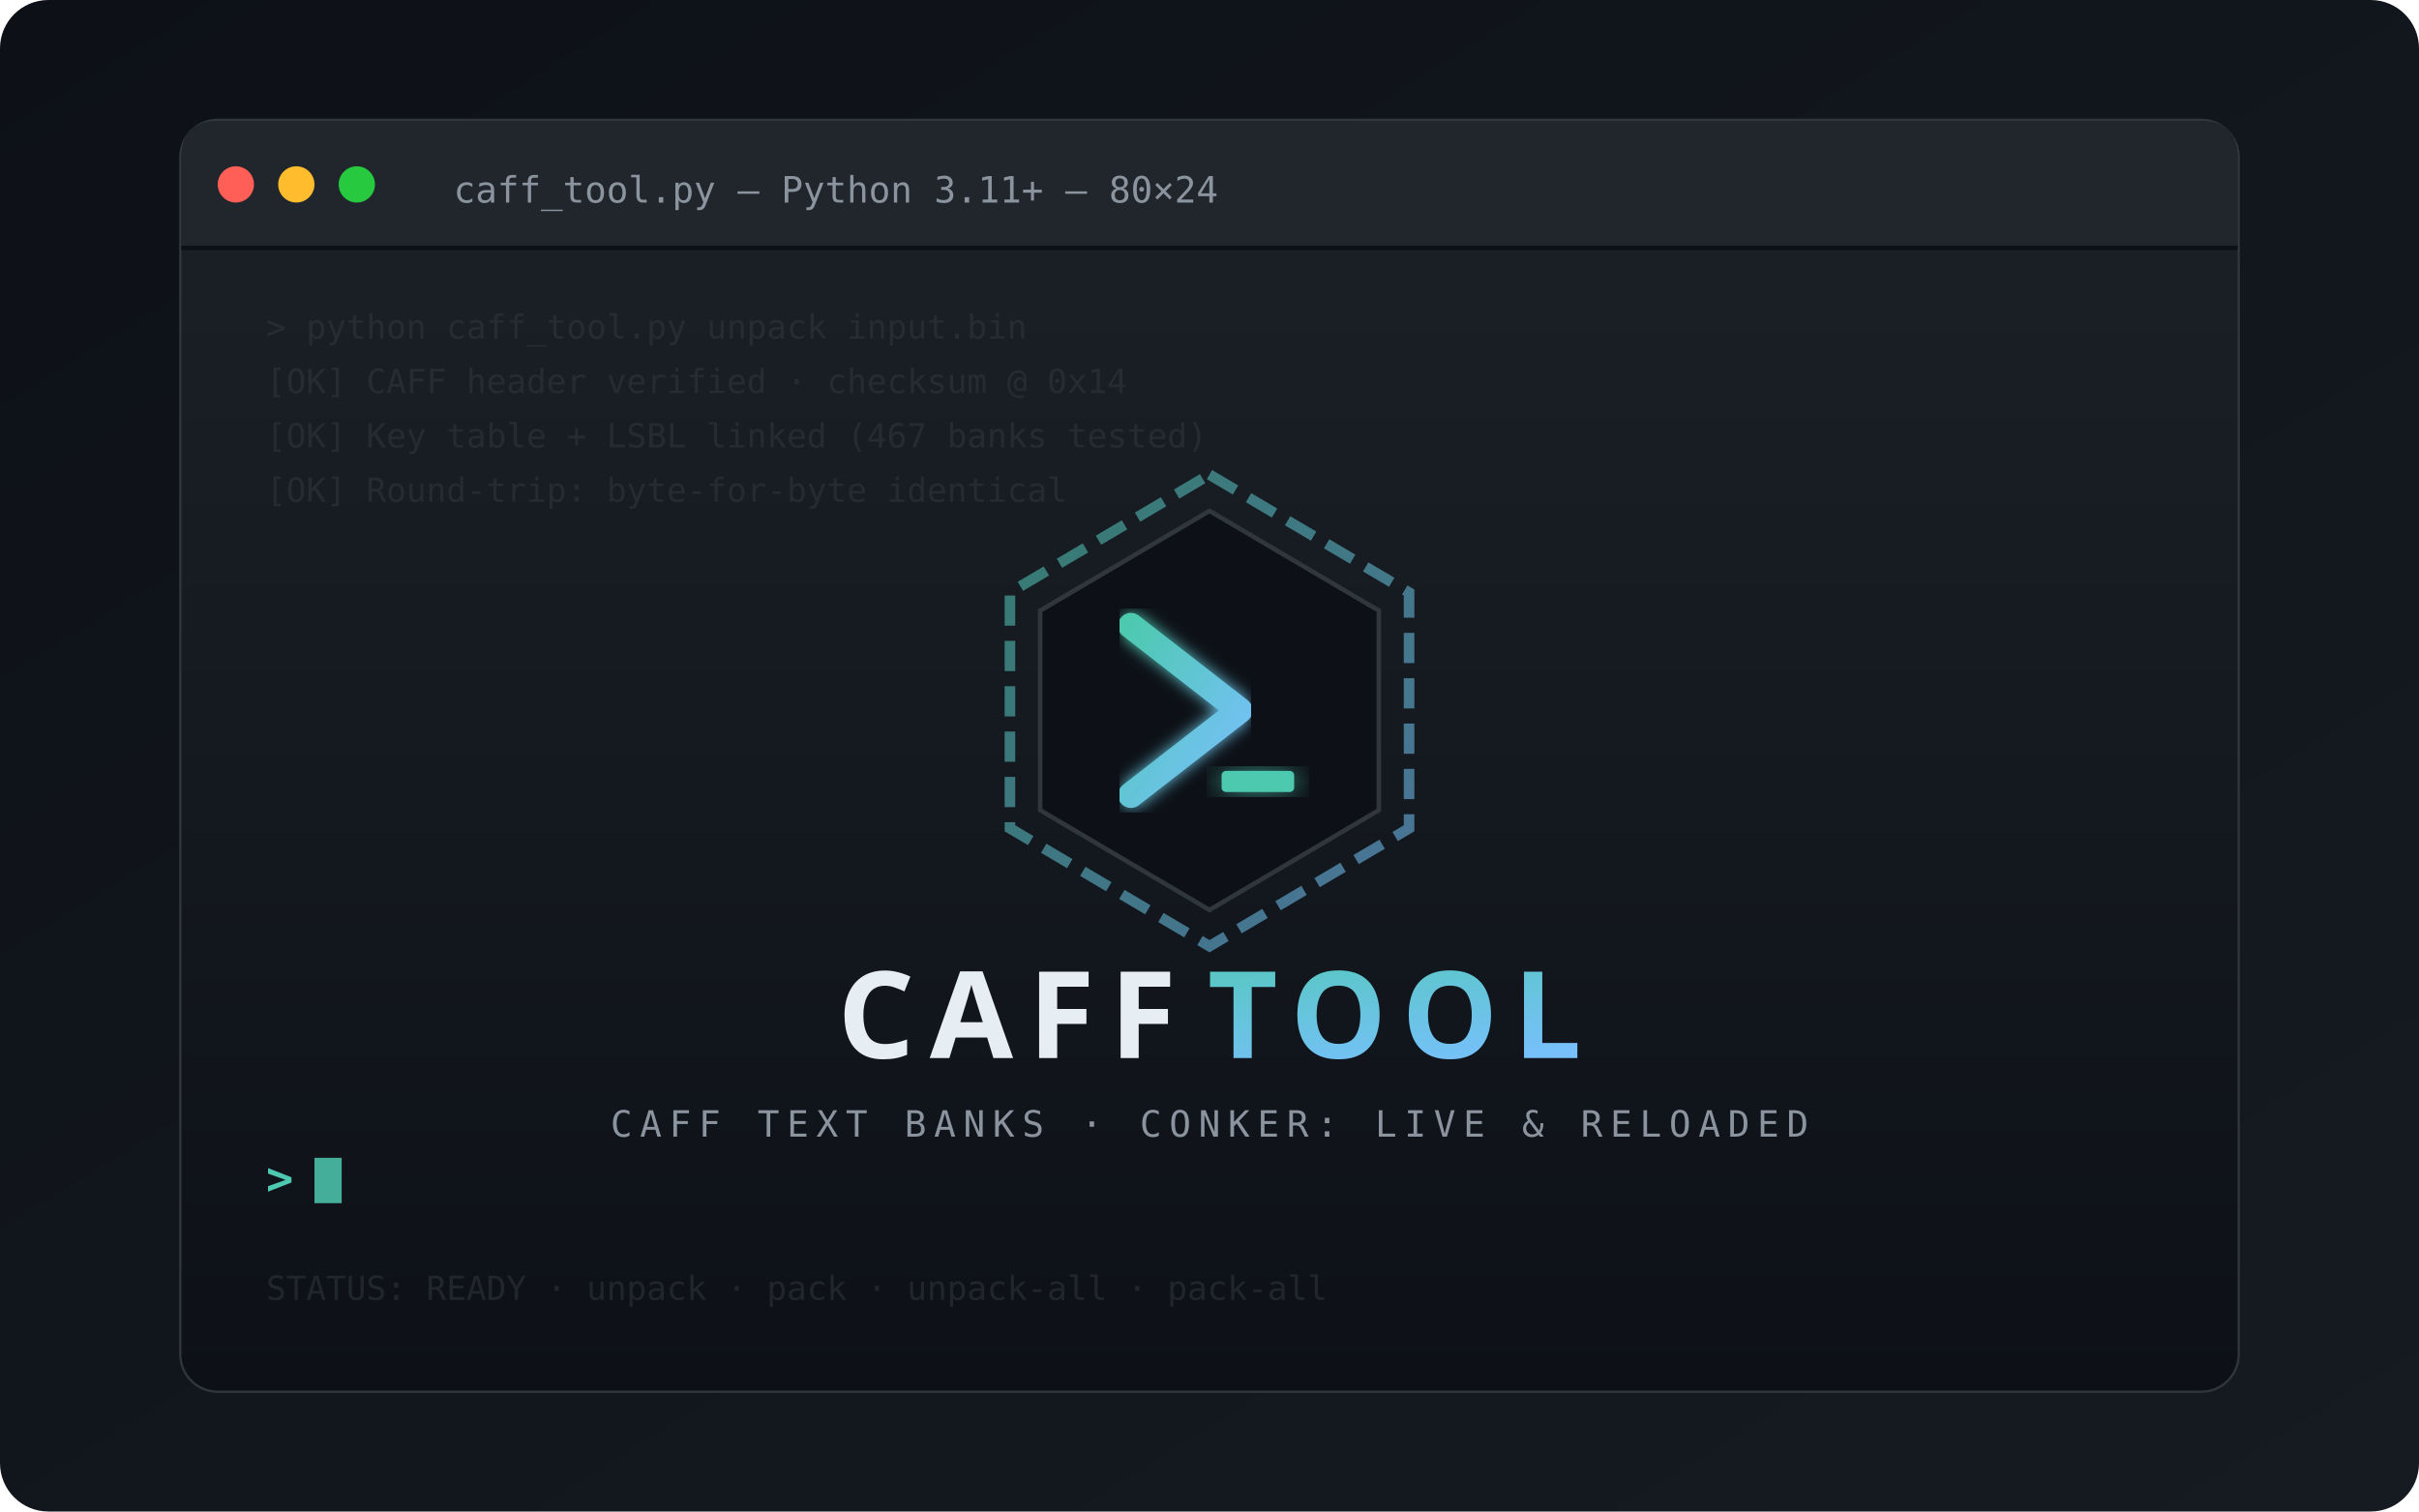
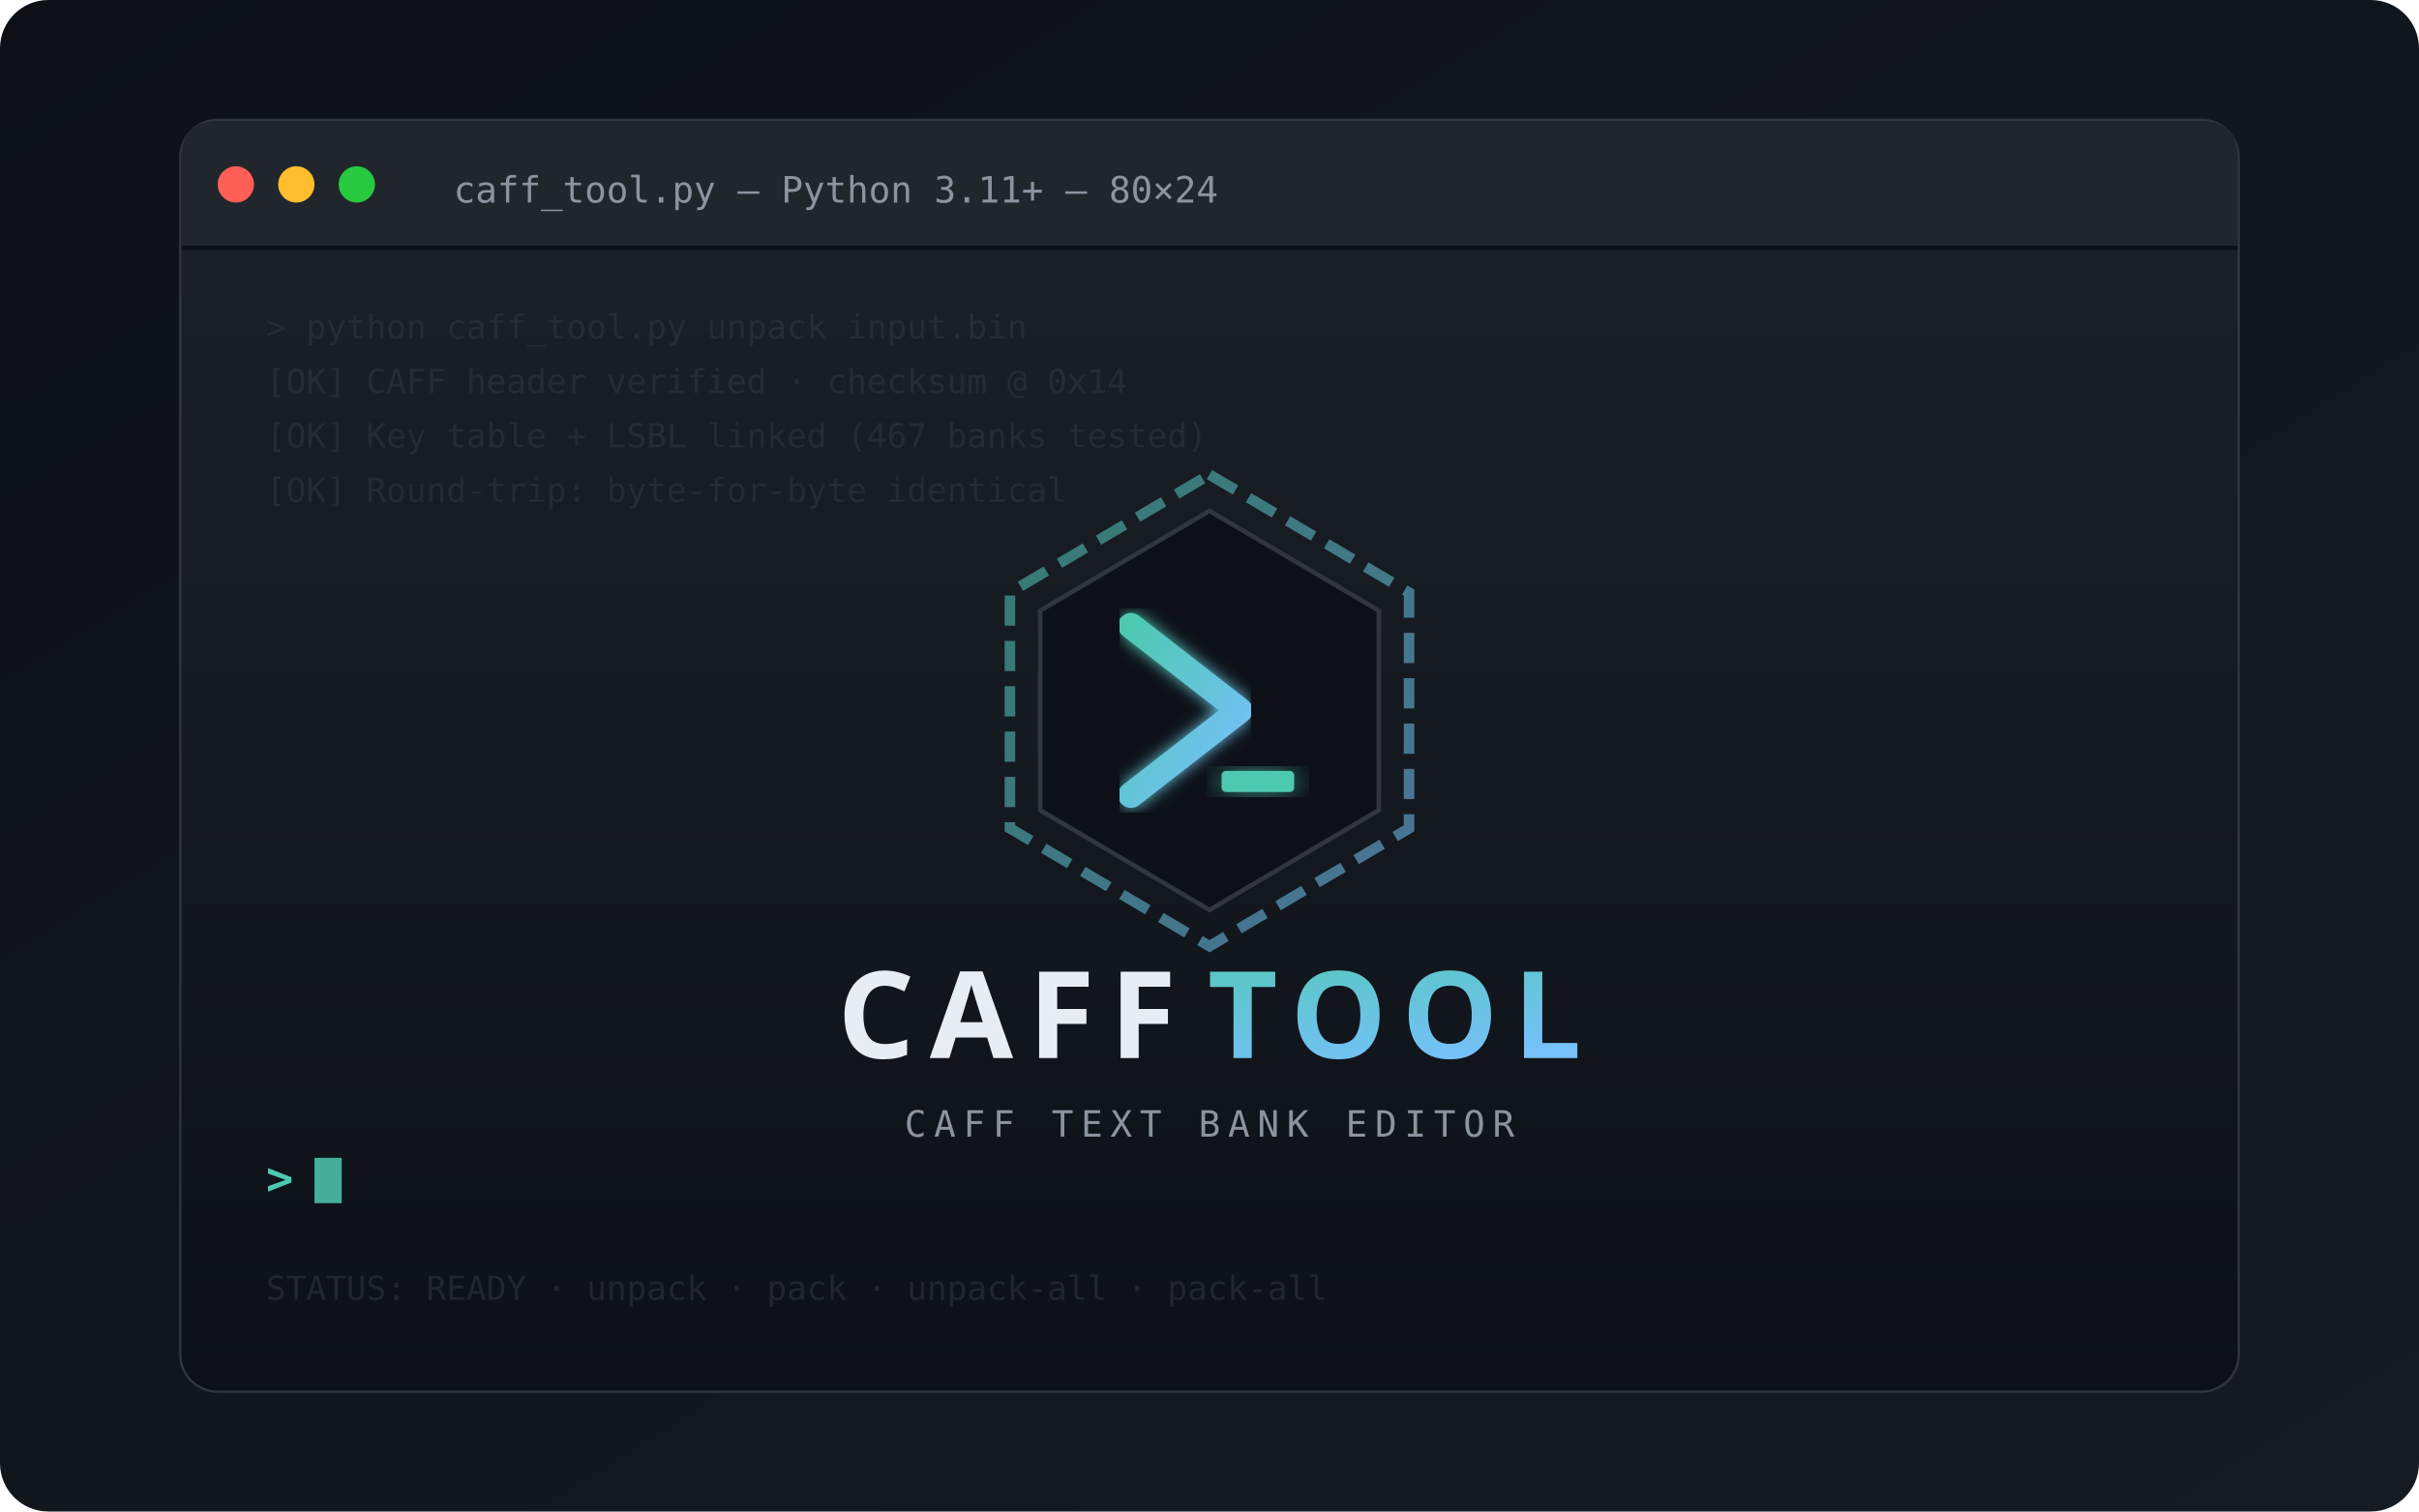
<svg xmlns="http://www.w3.org/2000/svg" viewBox="0 0 800 500" width="100%" height="100%">
  <defs>
    <linearGradient id="bgGradient" x1="0%" y1="0%" x2="100%" y2="100%">
      <stop offset="0%" stop-color="#0d1117" />
      <stop offset="100%" stop-color="#161b22" />
    </linearGradient>
    <linearGradient id="windowBg" x1="0%" y1="0%" x2="0%" y2="100%">
      <stop offset="0%" stop-color="#1c2128" />
      <stop offset="100%" stop-color="#0d1117" />
    </linearGradient>
    <linearGradient id="accentGradient" x1="0%" y1="0%" x2="100%" y2="100%">
      <stop offset="0%" stop-color="#4ec9b0" />
      <stop offset="100%" stop-color="#79c0ff" />
    </linearGradient>
    <filter id="neonGlow" x="-20%" y="-20%" width="140%" height="140%">
      <feGaussianBlur stdDeviation="5" result="blur" />
      <feComposite in="SourceGraphic" in2="blur" operator="over" />
    </filter>
    <filter id="subtleGlow" x="-10%" y="-10%" width="120%" height="120%">
      <feGaussianBlur stdDeviation="2.5" result="blur" />
      <feComposite in="SourceGraphic" in2="blur" operator="over" />
    </filter>
  </defs>
  <rect width="100%" height="100%" fill="url(#bgGradient)" rx="16" />
  <g transform="translate(60, 40)">
    <rect width="680" height="420" rx="12" fill="none" stroke="#30363d" stroke-width="1.5" />
    <rect width="680" height="420" rx="12" fill="url(#windowBg)" />
    <path d="M 0,12 Q 0,0 12,0 L 668,0 Q 680,0 680,12 L 680,42 L 0,42 Z" fill="#21262d" />
    <line x1="0" y1="42" x2="680" y2="42" stroke="#0d1117" stroke-width="1.5" />
    <g transform="translate(18, 21)">
      <circle cx="0" cy="0" r="6" fill="#ff5f56" />
      <circle cx="20" cy="0" r="6" fill="#ffbd2e" />
      <circle cx="40" cy="0" r="6" fill="#27c93f" />
    </g>
    <text x="90" y="27" fill="#8b949e" font-family="'Fira Code', 'Cascadia Code', 'Consolas', monospace" font-size="12" font-weight="500">
      caff_tool.py — Python 3.11+ — 80×24
    </text>
    <g fill="#30363d" font-family="'Fira Code', 'Cascadia Code', monospace" font-size="11" opacity="0.55">
      <text x="28" y="72">&gt; python caff_tool.py unpack input.bin</text>
      <text x="28" y="90">[OK] CAFF header verified · checksum @ 0x14</text>
      <text x="28" y="108">[OK] Key table + LSBL linked (467 banks tested)</text>
      <text x="28" y="126">[OK] Round-trip: byte-for-byte identical</text>
      <text x="28" y="390">STATUS: READY · unpack · pack · unpack-all · pack-all</text>
    </g>
    <g transform="translate(340, 195)">
      <polygon points="0,-78 66,-39 66,39 0,78 -66,39 -66,-39" fill="none" stroke="url(#accentGradient)" stroke-width="3.5" stroke-dasharray="10 5" opacity="0.55" />
      <polygon points="0,-66 56,-33 56,33 0,66 -56,33 -56,-33" fill="#0d1117" stroke="#30363d" stroke-width="1.5" />
      <path d="M -26,-28 L 10,0 L -26,28" fill="none" stroke="url(#accentGradient)" stroke-width="8.5" stroke-linecap="round" stroke-linejoin="round" filter="url(#subtleGlow)" />
      <rect x="4" y="20" width="24" height="7" rx="1.5" fill="#4ec9b0" filter="url(#neonGlow)" />
    </g>
    <g transform="translate(340, 310)">
      <text x="0" y="0" text-anchor="middle" font-family="'Segoe UI', system-ui, -apple-system, sans-serif" font-weight="800" font-size="40" letter-spacing="5">
        <tspan fill="#e6edf3">CAFF </tspan>
        <tspan fill="url(#accentGradient)">TOOL</tspan>
      </text>
      <text x="0" y="26" text-anchor="middle" font-family="'Fira Code', 'Cascadia Code', monospace" font-weight="500" font-size="12" fill="#8b949e" letter-spacing="2.5">
-         CAFF TEXT BANKS · CONKER: LIVE &amp; RELOADED
+         CAFF TEXT BANK EDITOR
      </text>
    </g>
    <g transform="translate(28, 355)">
      <text x="0" y="0" fill="#4ec9b0" font-family="'Fira Code', monospace" font-weight="600" font-size="15">&gt;</text>
      <rect x="16" y="-12" width="9" height="15" fill="#4ec9b0" opacity="0.85">
        <animate attributeName="opacity" values="1;0;1" dur="1.05s" repeatCount="indefinite" />
      </rect>
    </g>
  </g>
</svg>
